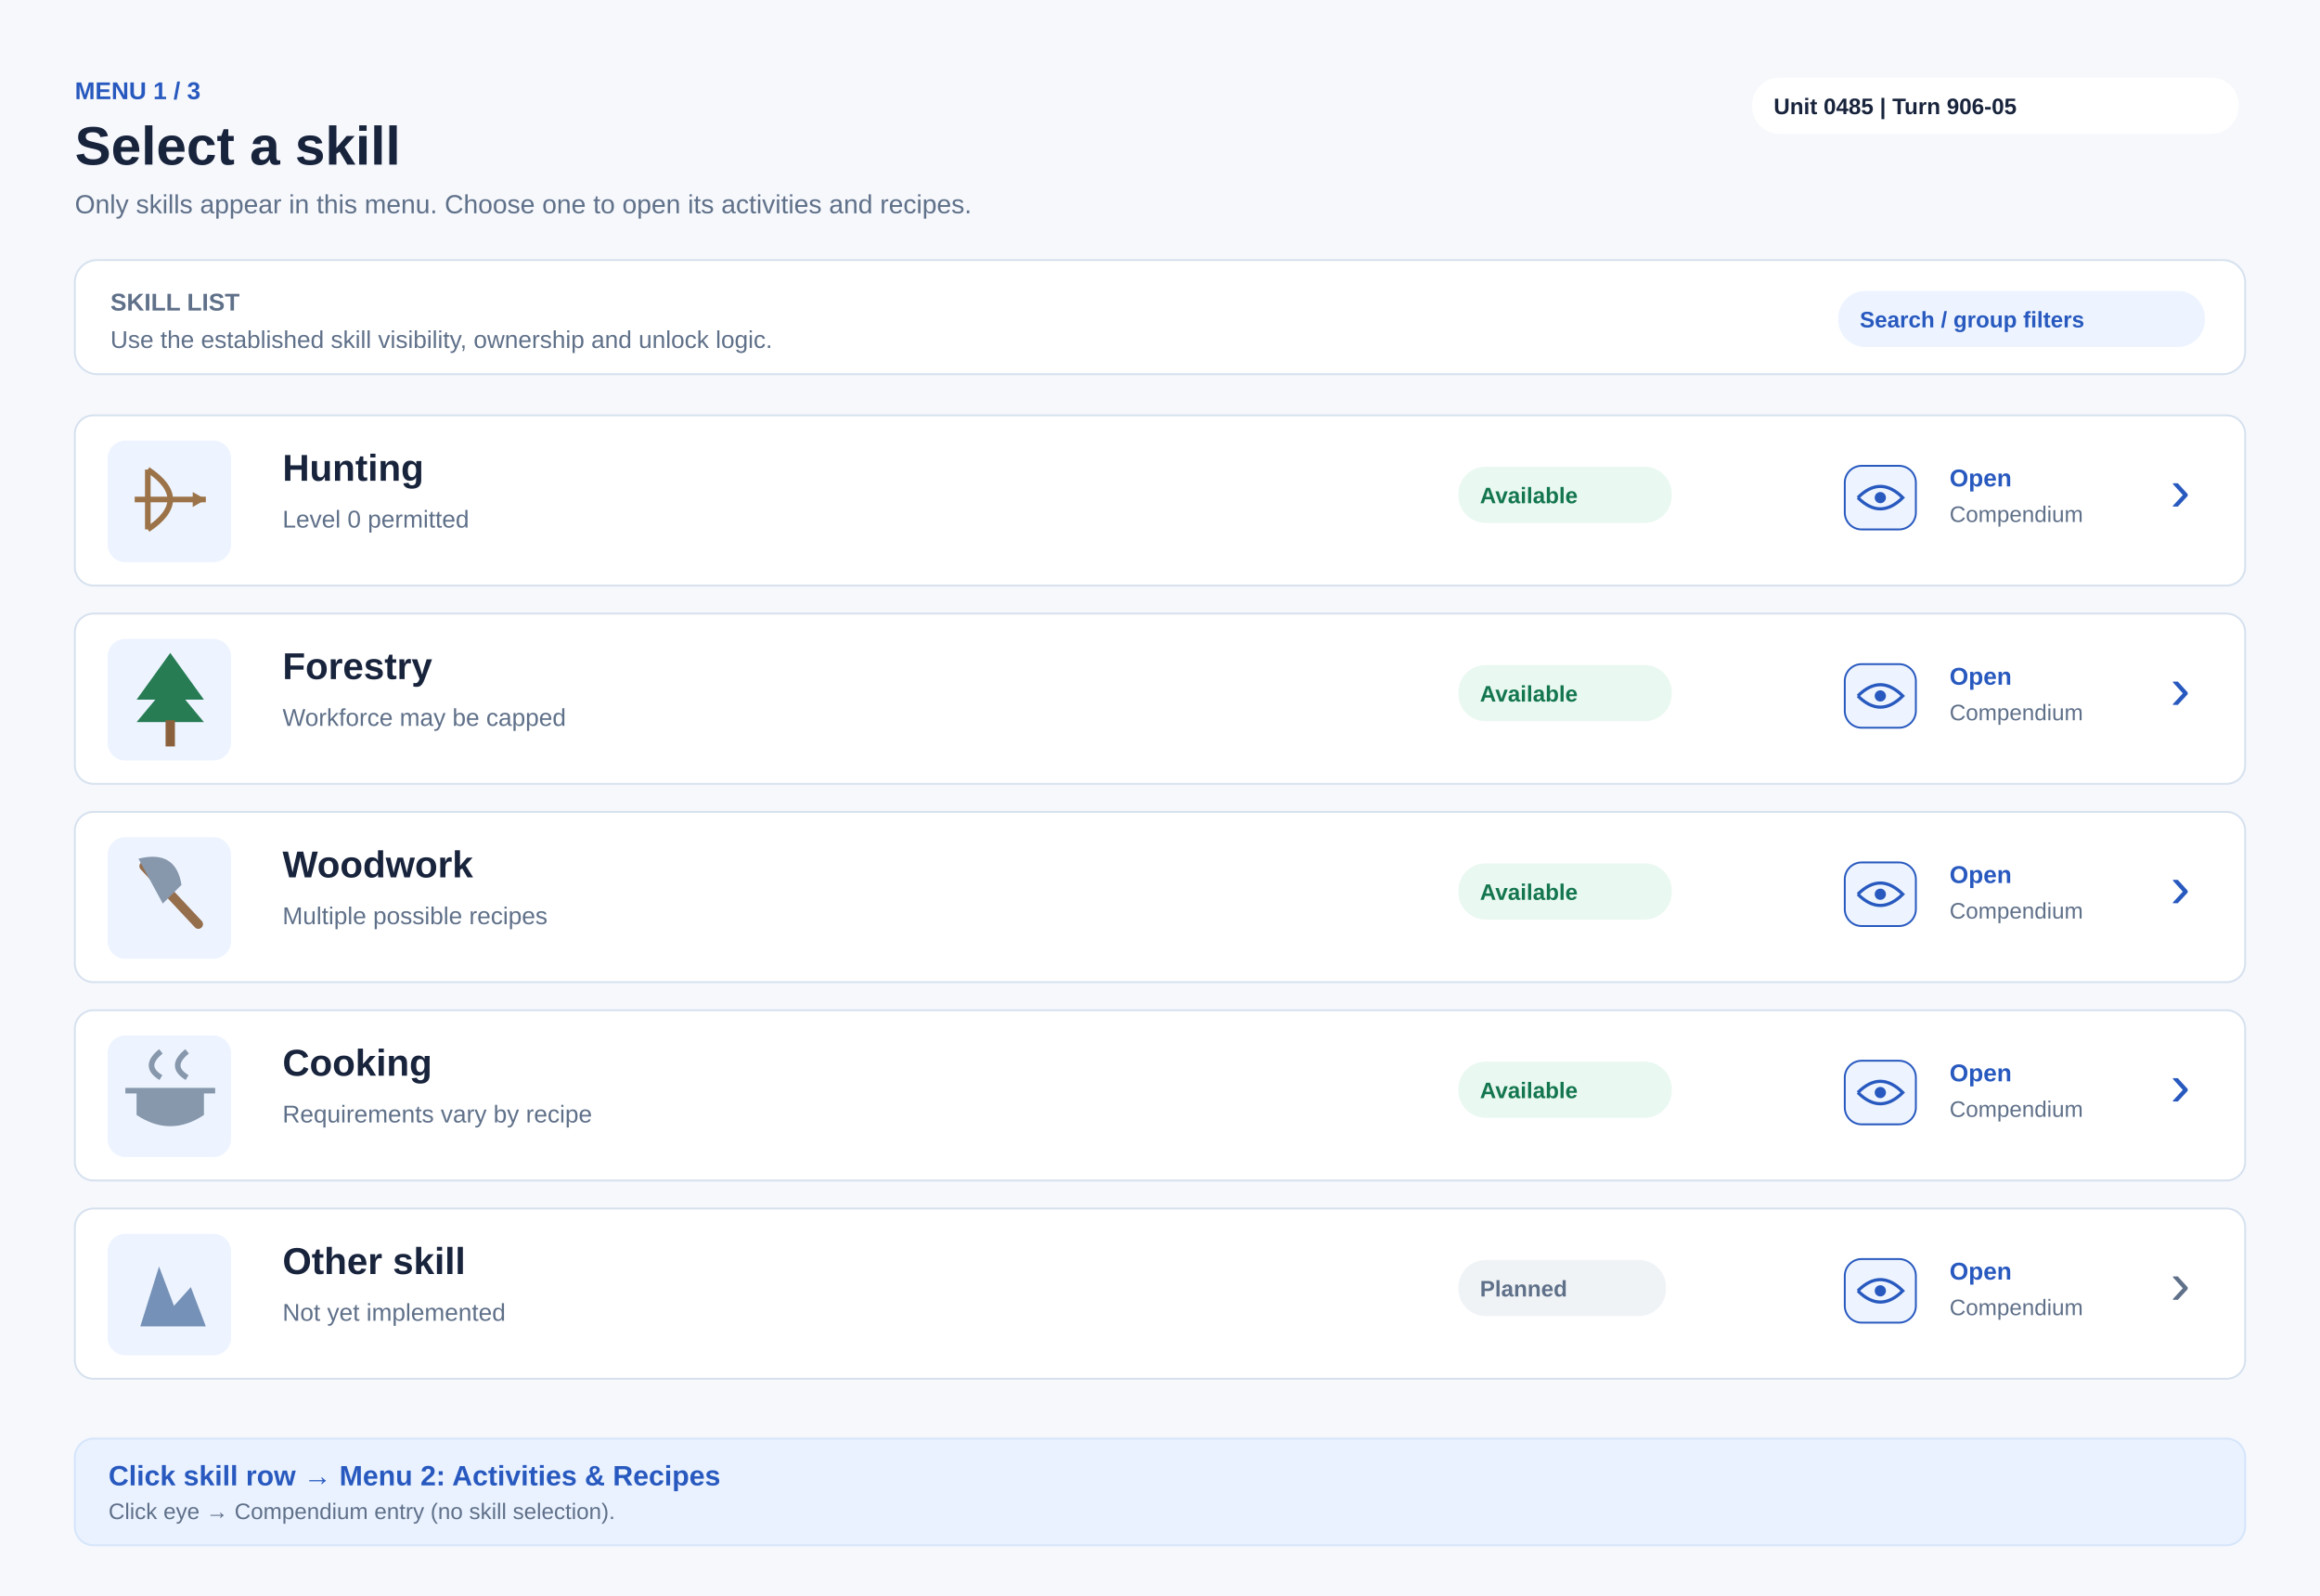
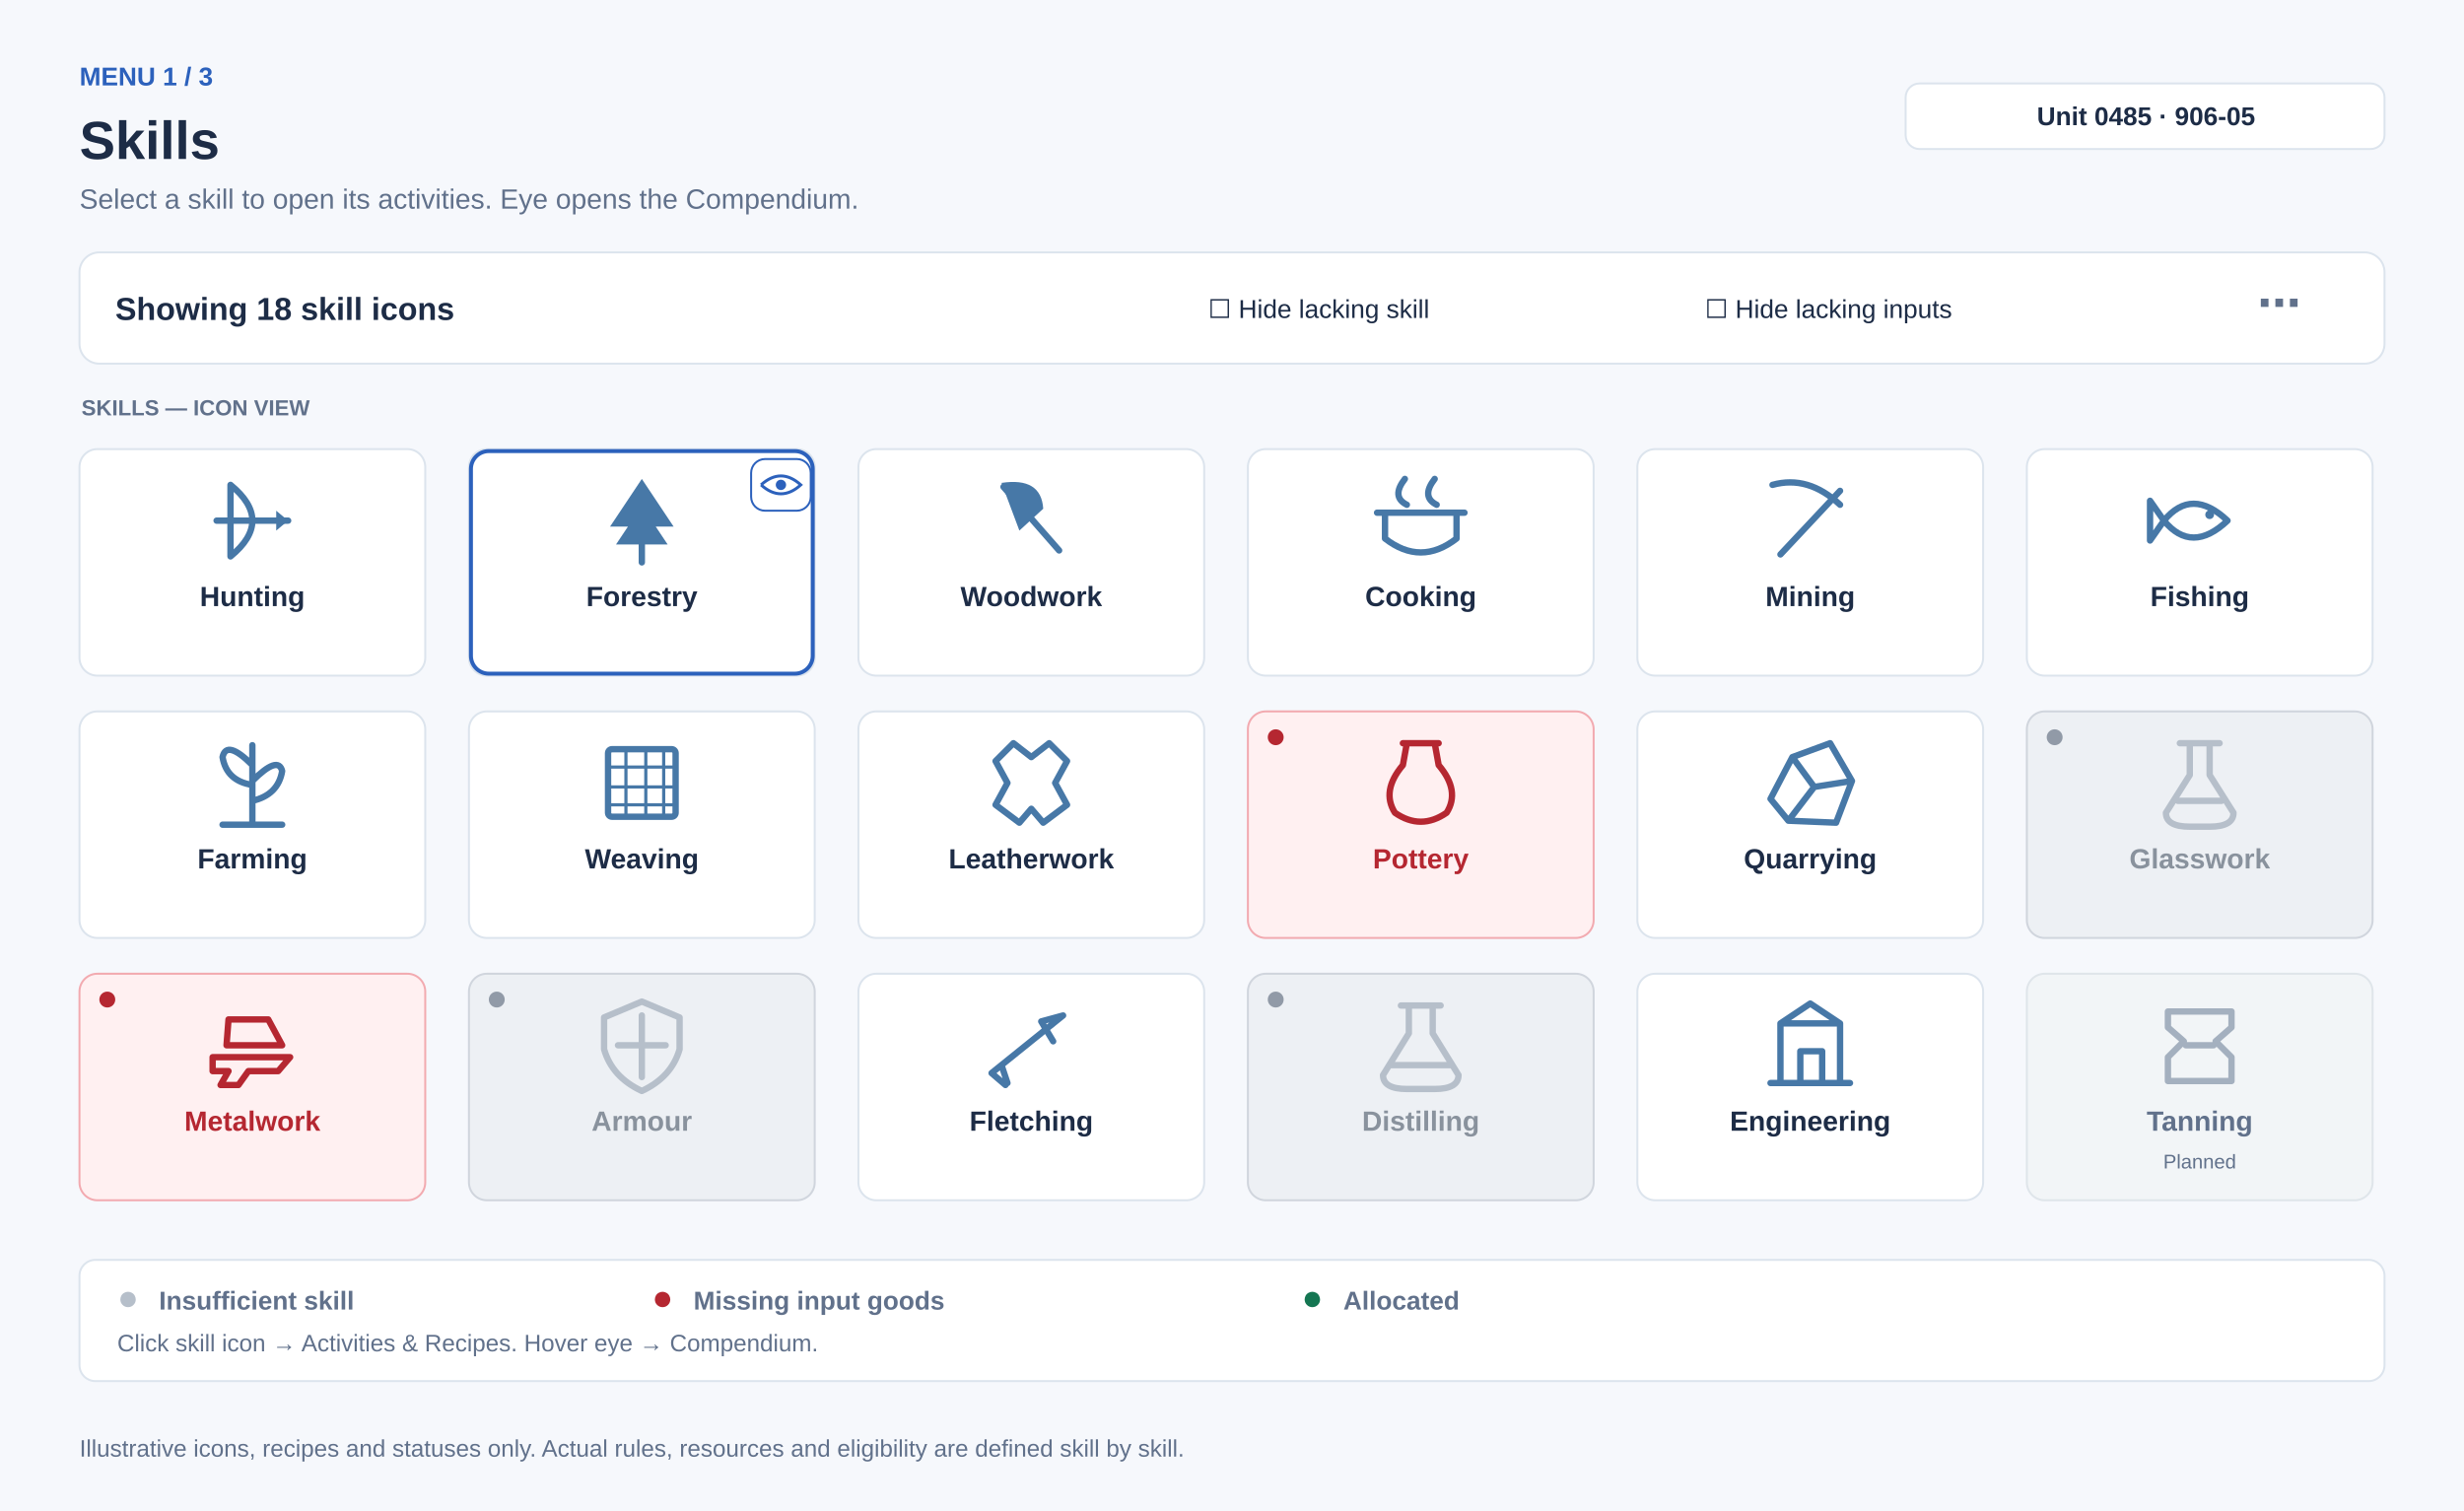
- <svg xmlns="http://www.w3.org/2000/svg" width="1240" height="853" viewBox="0 0 1240 853" role="img" aria-labelledby="title description">
-   <rect x="0" y="0" width="1240" height="853" rx="0" fill="#f6f8fc" stroke="#f6f8fc" stroke-width="1" />
-   <text x="40" y="53" font-size="13" font-weight="700" fill="#2859bf" font-family="Segoe UI, Arial, sans-serif">MENU 1 / 3</text>
-   <text x="40" y="88" font-size="29" font-weight="700" fill="#18233c" font-family="Segoe UI, Arial, sans-serif">Select a skill</text>
-   <text x="40" y="114" font-size="14" font-weight="400" fill="#5f7089" font-family="Segoe UI, Arial, sans-serif">Only skills appear in this menu. Choose one to open its activities and recipes.</text>
-   <rect x="937" y="42" width="259" height="29" rx="14" fill="#ffffff" stroke="#ffffff" stroke-width="1" />
-   <text x="948" y="61" font-size="12" font-weight="600" fill="#18233c" font-family="Segoe UI, Arial, sans-serif">Unit 0485  |  Turn 906-05</text>
-   <rect x="40" y="139" width="1160" height="61" rx="12" fill="#ffffff" stroke="#d6e1ee" stroke-width="1" />
-   <text x="59" y="166" font-size="13" font-weight="700" fill="#5f7089" font-family="Segoe UI, Arial, sans-serif">SKILL LIST</text>
-   <text x="59" y="186" font-size="13" font-weight="400" fill="#5f7089" font-family="Segoe UI, Arial, sans-serif">Use the established skill visibility, ownership and unlock logic.</text>
-   <rect x="983" y="156" width="195" height="29" rx="14" fill="#edf4ff" stroke="#edf4ff" stroke-width="1" />
-   <text x="994" y="175" font-size="12" font-weight="600" fill="#2859bf" font-family="Segoe UI, Arial, sans-serif">Search / group filters</text>
-   <rect x="40" y="222" width="1160" height="91" rx="10" fill="#ffffff" stroke="#d6e1ee" stroke-width="1" />
-   <rect x="58" y="236" width="65" height="64" rx="9" fill="#edf4ff" stroke="#edf4ff" stroke-width="1" />
-   <path d="M79 251 Q103 267 79 283 M79 251 L79 283 M72 267 L110 267" fill="none" stroke="#9c7248" stroke-width="3" />
-   <path d="M110 267 l-7-4 v8z" fill="#9c7248" />
-   <text x="151" y="257" font-size="20" font-weight="700" fill="#18233c" font-family="Segoe UI, Arial, sans-serif">Hunting</text>
-   <text x="151" y="282" font-size="13" font-weight="400" fill="#5f7089" font-family="Segoe UI, Arial, sans-serif">Level 0 permitted</text>
-   <rect x="780" y="250" width="113" height="29" rx="14" fill="#e9f8f0" stroke="#e9f8f0" stroke-width="1" />
-   <text x="791" y="269" font-size="12" font-weight="600" fill="#13764f" font-family="Segoe UI, Arial, sans-serif">Available</text>
-   <rect x="986" y="249" width="38" height="34" rx="9" fill="#edf4ff" stroke="#2859bf" />
-   <path d="M993 266 Q1005 254 1017 266 Q1005 278 993 266" fill="none" stroke="#2859bf" stroke-width="1.7" />
-   <circle cx="1005" cy="266" r="3" fill="#2859bf" />
-   <text x="1042" y="260" font-size="13" font-weight="650" fill="#2859bf" font-family="Segoe UI, Arial, sans-serif">Open</text>
-   <text x="1042" y="279" font-size="12" font-weight="400" fill="#5f7089" font-family="Segoe UI, Arial, sans-serif">Compendium</text>
-   <text x="1160" y="273" font-size="32" font-weight="400" fill="#2859bf" font-family="Segoe UI, Arial, sans-serif">›</text>
-   <rect x="40" y="328" width="1160" height="91" rx="10" fill="#ffffff" stroke="#d6e1ee" stroke-width="1" />
-   <rect x="58" y="342" width="65" height="64" rx="9" fill="#edf4ff" stroke="#edf4ff" stroke-width="1" />
-   <path d="M91 349 l-18 25 h10 l-10 12 h36 l-10-12 h10z" fill="#277c54" />
-   <path d="M91 385 v14" stroke="#8b613d" stroke-width="5" />
-   <text x="151" y="363" font-size="20" font-weight="700" fill="#18233c" font-family="Segoe UI, Arial, sans-serif">Forestry</text>
-   <text x="151" y="388" font-size="13" font-weight="400" fill="#5f7089" font-family="Segoe UI, Arial, sans-serif">Workforce may be capped</text>
-   <rect x="780" y="356" width="113" height="29" rx="14" fill="#e9f8f0" stroke="#e9f8f0" stroke-width="1" />
-   <text x="791" y="375" font-size="12" font-weight="600" fill="#13764f" font-family="Segoe UI, Arial, sans-serif">Available</text>
-   <rect x="986" y="355" width="38" height="34" rx="9" fill="#edf4ff" stroke="#2859bf" />
-   <path d="M993 372 Q1005 360 1017 372 Q1005 384 993 372" fill="none" stroke="#2859bf" stroke-width="1.7" />
-   <circle cx="1005" cy="372" r="3" fill="#2859bf" />
-   <text x="1042" y="366" font-size="13" font-weight="650" fill="#2859bf" font-family="Segoe UI, Arial, sans-serif">Open</text>
-   <text x="1042" y="385" font-size="12" font-weight="400" fill="#5f7089" font-family="Segoe UI, Arial, sans-serif">Compendium</text>
-   <text x="1160" y="379" font-size="32" font-weight="400" fill="#2859bf" font-family="Segoe UI, Arial, sans-serif">›</text>
-   <rect x="40" y="434" width="1160" height="91" rx="10" fill="#ffffff" stroke="#d6e1ee" stroke-width="1" />
-   <rect x="58" y="448" width="65" height="64" rx="9" fill="#edf4ff" stroke="#edf4ff" stroke-width="1" />
-   <path d="M77 463 l29 31" stroke="#956e4c" stroke-width="5" stroke-linecap="round" />
-   <path d="M74 459 Q94 454 97 473 L87 483z" fill="#8797ac" />
-   <text x="151" y="469" font-size="20" font-weight="700" fill="#18233c" font-family="Segoe UI, Arial, sans-serif">Woodwork</text>
-   <text x="151" y="494" font-size="13" font-weight="400" fill="#5f7089" font-family="Segoe UI, Arial, sans-serif">Multiple possible recipes</text>
-   <rect x="780" y="462" width="113" height="29" rx="14" fill="#e9f8f0" stroke="#e9f8f0" stroke-width="1" />
-   <text x="791" y="481" font-size="12" font-weight="600" fill="#13764f" font-family="Segoe UI, Arial, sans-serif">Available</text>
-   <rect x="986" y="461" width="38" height="34" rx="9" fill="#edf4ff" stroke="#2859bf" />
-   <path d="M993 478 Q1005 466 1017 478 Q1005 490 993 478" fill="none" stroke="#2859bf" stroke-width="1.7" />
-   <circle cx="1005" cy="478" r="3" fill="#2859bf" />
-   <text x="1042" y="472" font-size="13" font-weight="650" fill="#2859bf" font-family="Segoe UI, Arial, sans-serif">Open</text>
-   <text x="1042" y="491" font-size="12" font-weight="400" fill="#5f7089" font-family="Segoe UI, Arial, sans-serif">Compendium</text>
-   <text x="1160" y="485" font-size="32" font-weight="400" fill="#2859bf" font-family="Segoe UI, Arial, sans-serif">›</text>
-   <rect x="40" y="540" width="1160" height="91" rx="10" fill="#ffffff" stroke="#d6e1ee" stroke-width="1" />
-   <rect x="58" y="554" width="65" height="64" rx="9" fill="#edf4ff" stroke="#edf4ff" stroke-width="1" />
-   <path d="M73 583 h36 v13 q-18 12-36 0z" fill="#8797ac" />
-   <path d="M67 583 h48 M86 562 q-10 8 0 14 M100 562 q-10 8 0 14" fill="none" stroke="#8797ac" stroke-width="3" />
-   <text x="151" y="575" font-size="20" font-weight="700" fill="#18233c" font-family="Segoe UI, Arial, sans-serif">Cooking</text>
-   <text x="151" y="600" font-size="13" font-weight="400" fill="#5f7089" font-family="Segoe UI, Arial, sans-serif">Requirements vary by recipe</text>
-   <rect x="780" y="568" width="113" height="29" rx="14" fill="#e9f8f0" stroke="#e9f8f0" stroke-width="1" />
-   <text x="791" y="587" font-size="12" font-weight="600" fill="#13764f" font-family="Segoe UI, Arial, sans-serif">Available</text>
-   <rect x="986" y="567" width="38" height="34" rx="9" fill="#edf4ff" stroke="#2859bf" />
-   <path d="M993 584 Q1005 572 1017 584 Q1005 596 993 584" fill="none" stroke="#2859bf" stroke-width="1.7" />
-   <circle cx="1005" cy="584" r="3" fill="#2859bf" />
-   <text x="1042" y="578" font-size="13" font-weight="650" fill="#2859bf" font-family="Segoe UI, Arial, sans-serif">Open</text>
-   <text x="1042" y="597" font-size="12" font-weight="400" fill="#5f7089" font-family="Segoe UI, Arial, sans-serif">Compendium</text>
-   <text x="1160" y="591" font-size="32" font-weight="400" fill="#2859bf" font-family="Segoe UI, Arial, sans-serif">›</text>
-   <rect x="40" y="646" width="1160" height="91" rx="10" fill="#ffffff" stroke="#d6e1ee" stroke-width="1" />
-   <rect x="58" y="660" width="65" height="64" rx="9" fill="#edf4ff" stroke="#edf4ff" stroke-width="1" />
-   <path d="M75 709 l10-32 l8 21 l9-10 l8 21z" fill="#7691b7" />
-   <text x="151" y="681" font-size="20" font-weight="700" fill="#18233c" font-family="Segoe UI, Arial, sans-serif">Other skill</text>
-   <text x="151" y="706" font-size="13" font-weight="400" fill="#5f7089" font-family="Segoe UI, Arial, sans-serif">Not yet implemented</text>
-   <rect x="780" y="674" width="110" height="29" rx="14" fill="#f0f3f6" stroke="#f0f3f6" stroke-width="1" />
-   <text x="791" y="693" font-size="12" font-weight="600" fill="#5f7089" font-family="Segoe UI, Arial, sans-serif">Planned</text>
-   <rect x="986" y="673" width="38" height="34" rx="9" fill="#edf4ff" stroke="#2859bf" />
-   <path d="M993 690 Q1005 678 1017 690 Q1005 702 993 690" fill="none" stroke="#2859bf" stroke-width="1.7" />
-   <circle cx="1005" cy="690" r="3" fill="#2859bf" />
-   <text x="1042" y="684" font-size="13" font-weight="650" fill="#2859bf" font-family="Segoe UI, Arial, sans-serif">Open</text>
-   <text x="1042" y="703" font-size="12" font-weight="400" fill="#5f7089" font-family="Segoe UI, Arial, sans-serif">Compendium</text>
-   <text x="1160" y="697" font-size="32" font-weight="400" fill="#5f7089" font-family="Segoe UI, Arial, sans-serif">›</text>
-   <rect x="40" y="769" width="1160" height="57" rx="10" fill="#eaf2ff" stroke="#d5e5fb" stroke-width="1" />
-   <text x="58" y="794" font-size="15" font-weight="700" fill="#2859bf" font-family="Segoe UI, Arial, sans-serif">Click skill row → Menu 2: Activities &amp; Recipes</text>
-   <text x="58" y="812" font-size="12" font-weight="400" fill="#5f7089" font-family="Segoe UI, Arial, sans-serif">Click eye → Compendium entry (no skill selection).</text>
+ <svg xmlns="http://www.w3.org/2000/svg" width="1240" height="760" viewBox="0 0 1240 760" role="img" aria-labelledby="t d">
+   <rect x="0" y="0" width="1240" height="760" rx="0" fill="#f6f8fc" stroke="#f6f8fc" stroke-width="1" />
+   <text x="40" y="43" font-size="13" fill="#2c61bc" font-weight="700" text-anchor="start" font-family="Segoe UI,Arial,sans-serif">MENU 1 / 3</text>
+   <text x="40" y="80" font-size="27" fill="#1d2c46" font-weight="700" text-anchor="start" font-family="Segoe UI,Arial,sans-serif">Skills</text>
+   <text x="40" y="105" font-size="14" fill="#61718b" font-weight="400" text-anchor="start" font-family="Segoe UI,Arial,sans-serif">Select a skill to open its activities. Eye opens the Compendium.</text>
+   <rect x="959" y="42" width="241" height="33" rx="7" fill="#ffffff" stroke="#dce4ed" stroke-width="1" />
+   <text x="1080" y="63" font-size="13" fill="#1d2c46" font-weight="600" text-anchor="middle" font-family="Segoe UI,Arial,sans-serif">Unit 0485  ·  906-05</text>
+   <rect x="40" y="127" width="1160" height="56" rx="10" fill="#ffffff" stroke="#dce4ed" stroke-width="1" />
+   <text x="58" y="161" font-size="16" fill="#1d2c46" font-weight="600" text-anchor="start" font-family="Segoe UI,Arial,sans-serif">Showing 18 skill icons</text>
+   <text x="608" y="160" font-size="13" fill="#1d2c46" font-weight="500" text-anchor="start" font-family="Segoe UI,Arial,sans-serif">☐ Hide lacking skill</text>
+   <text x="858" y="160" font-size="13" fill="#1d2c46" font-weight="500" text-anchor="start" font-family="Segoe UI,Arial,sans-serif">☐ Hide lacking inputs</text>
+   <text x="1147" y="160" font-size="22" fill="#61718b" font-weight="600" text-anchor="middle" font-family="Segoe UI,Arial,sans-serif">⋯</text>
+   <text x="41" y="209" font-size="11" fill="#61718b" font-weight="700" text-anchor="start" font-family="Segoe UI,Arial,sans-serif">SKILLS — ICON VIEW</text>
+   <rect x="40" y="226" width="174" height="114" rx="9" fill="#ffffff" stroke="#dce4ed" stroke-width="1" />
+   <g transform="translate(127,262)">
+     <path d="M-11 -18 Q11 0 -11 18 M-11 -18 V18 M-18 0 H18" stroke="#4778a7" fill="none" stroke-width="3.2" stroke-linecap="round" stroke-linejoin="round" />
+     <path d="M18 0 l-6 -5 v10z" fill="#4778a7" />
+   </g>
+   <text x="127" y="305" font-size="14" fill="#1d2c46" font-weight="600" text-anchor="middle" font-family="Segoe UI,Arial,sans-serif">Hunting</text>
+   <rect x="236" y="226" width="174" height="114" rx="9" fill="#ffffff" stroke="#dce4ed" stroke-width="1" />
+   <g transform="translate(323,262)">
+     <path d="M0 -21 L-16 3 H-7 L-13 12 H13 L7 3 H16z" fill="#4778a7" />
+     <path d="M0 12 V21" stroke="#4778a7" fill="none" stroke-width="3.2" stroke-linecap="round" stroke-linejoin="round" />
+   </g>
+   <text x="323" y="305" font-size="14" fill="#1d2c46" font-weight="600" text-anchor="middle" font-family="Segoe UI,Arial,sans-serif">Forestry</text>
+   <rect x="237" y="227" width="172" height="112" rx="9" fill="none" stroke="#2c61bc" stroke-width="2" />
+   <rect x="378" y="231" width="30" height="26" rx="7" fill="#ffffff" stroke="#2c61bc" />
+   <path d="M 383 244 Q 393 235 403 244 Q 393 253 383 244" fill="none" stroke="#2c61bc" stroke-width="1.5" />
+   <circle cx="393" cy="244" r="2.6" fill="#2c61bc" />
+   <rect x="432" y="226" width="174" height="114" rx="9" fill="#ffffff" stroke="#dce4ed" stroke-width="1" />
+   <g transform="translate(519,262)">
+     <path d="M-14 -17 L14 15" stroke="#4778a7" fill="none" stroke-width="3.2" stroke-linecap="round" stroke-linejoin="round" />
+     <path d="M-15 -19 Q5 -22 6 -6 L-6 5z" fill="#4778a7" />
+   </g>
+   <text x="519" y="305" font-size="14" fill="#1d2c46" font-weight="600" text-anchor="middle" font-family="Segoe UI,Arial,sans-serif">Woodwork</text>
+   <rect x="628" y="226" width="174" height="114" rx="9" fill="#ffffff" stroke="#dce4ed" stroke-width="1" />
+   <g transform="translate(715,262)">
+     <path d="M-18 -4 H18 V9 Q0 23 -18 9z M-22 -4 H22 M-8 -21 Q-15 -12 -7 -8 M7 -21 Q0 -12 8 -8" stroke="#4778a7" fill="none" stroke-width="3.2" stroke-linecap="round" stroke-linejoin="round" />
+   </g>
+   <text x="715" y="305" font-size="14" fill="#1d2c46" font-weight="600" text-anchor="middle" font-family="Segoe UI,Arial,sans-serif">Cooking</text>
+   <rect x="824" y="226" width="174" height="114" rx="9" fill="#ffffff" stroke="#dce4ed" stroke-width="1" />
+   <g transform="translate(911,262)">
+     <path d="M-15 17 L15 -15 M-19 -18 Q-1 -23 15 -8" stroke="#4778a7" fill="none" stroke-width="3.2" stroke-linecap="round" stroke-linejoin="round" />
+   </g>
+   <text x="911" y="305" font-size="14" fill="#1d2c46" font-weight="600" text-anchor="middle" font-family="Segoe UI,Arial,sans-serif">Mining</text>
+   <rect x="1020" y="226" width="174" height="114" rx="9" fill="#ffffff" stroke="#dce4ed" stroke-width="1" />
+   <g transform="translate(1107,262)">
+     <path d="M-18 0 Q-4 -17 14 0 Q-4 17 -18 0 L-25 -10 V10z" stroke="#4778a7" fill="none" stroke-width="3.2" stroke-linecap="round" stroke-linejoin="round" />
+     <circle cx="5" cy="-3" r="2.2" fill="#4778a7" />
+   </g>
+   <text x="1107" y="305" font-size="14" fill="#1d2c46" font-weight="600" text-anchor="middle" font-family="Segoe UI,Arial,sans-serif">Fishing</text>
+   <rect x="40" y="358" width="174" height="114" rx="9" fill="#ffffff" stroke="#dce4ed" stroke-width="1" />
+   <g transform="translate(127,394)">
+     <path d="M0 21 V-19 M0 -9 Q-13 -22 -15 -13 Q-13 -1 0 1 M0 -1 Q13 -14 15 -6 Q13 6 0 9 M-15 21 H15" stroke="#4778a7" fill="none" stroke-width="3.2" stroke-linecap="round" stroke-linejoin="round" />
+   </g>
+   <text x="127" y="437" font-size="14" fill="#1d2c46" font-weight="600" text-anchor="middle" font-family="Segoe UI,Arial,sans-serif">Farming</text>
+   <rect x="236" y="358" width="174" height="114" rx="9" fill="#ffffff" stroke="#dce4ed" stroke-width="1" />
+   <g transform="translate(323,394)">
+     <rect x="-17" y="-17" width="34" height="34" rx="2" stroke="#4778a7" fill="none" stroke-width="3.2" stroke-linecap="round" stroke-linejoin="round" />
+     <path d="M-8 -17 V17 M2 -17 V17 M11 -17 V17 M-17 -8 H17 M-17 2 H17 M-17 11 H17" stroke="#4778a7" stroke-width="1.6" />
+   </g>
+   <text x="323" y="437" font-size="14" fill="#1d2c46" font-weight="600" text-anchor="middle" font-family="Segoe UI,Arial,sans-serif">Weaving</text>
+   <rect x="432" y="358" width="174" height="114" rx="9" fill="#ffffff" stroke="#dce4ed" stroke-width="1" />
+   <g transform="translate(519,394)">
+     <path d="M-9 -20 L0 -13 L9 -20 L18 -11 L12 0 L18 11 L6 20 L0 13 L-6 20 L-18 11 L-12 0 L-18 -11z" stroke="#4778a7" fill="none" stroke-width="3.2" stroke-linecap="round" stroke-linejoin="round" />
+   </g>
+   <text x="519" y="437" font-size="14" fill="#1d2c46" font-weight="600" text-anchor="middle" font-family="Segoe UI,Arial,sans-serif">Leatherwork</text>
+   <rect x="628" y="358" width="174" height="114" rx="9" fill="#fff0f1" stroke="#f2aab0" stroke-width="1" />
+   <g transform="translate(715,394)">
+     <path d="M-9 -20 H9 M-7 -20 L-9 -9 Q-20 4 -13 15 Q0 24 13 15 Q20 4 9 -9 L7 -20" stroke="#b52731" fill="none" stroke-width="3.2" stroke-linecap="round" stroke-linejoin="round" />
+   </g>
+   <text x="715" y="437" font-size="14" fill="#b52731" font-weight="600" text-anchor="middle" font-family="Segoe UI,Arial,sans-serif">Pottery</text>
+   <circle cx="642" cy="371" r="4" fill="#b52731" />
+   <rect x="824" y="358" width="174" height="114" rx="9" fill="#ffffff" stroke="#dce4ed" stroke-width="1" />
+   <g transform="translate(911,394)">
+     <path d="M-20 8 L-9 -13 L10 -20 L21 -1 L13 20 L-11 19z M-9 -13 L2 2 L21 -1 M2 2 L-11 19" stroke="#4778a7" fill="none" stroke-width="3.2" stroke-linecap="round" stroke-linejoin="round" />
+   </g>
+   <text x="911" y="437" font-size="14" fill="#1d2c46" font-weight="600" text-anchor="middle" font-family="Segoe UI,Arial,sans-serif">Quarrying</text>
+   <rect x="1020" y="358" width="174" height="114" rx="9" fill="#edf0f4" stroke="#d0d5dd" stroke-width="1" />
+   <g transform="translate(1107,394)">
+     <path d="M-10 -20 H10 M-5 -20 V-4 L-17 15 Q-17 22 -5 22 H5 Q17 22 17 15 L5 -4 V-20 M-11 9 H11" stroke="#b6bfca" fill="none" stroke-width="3.2" stroke-linecap="round" stroke-linejoin="round" />
+   </g>
+   <text x="1107" y="437" font-size="14" fill="#89929d" font-weight="600" text-anchor="middle" font-family="Segoe UI,Arial,sans-serif">Glasswork</text>
+   <circle cx="1034" cy="371" r="4" fill="#919aa7" />
+   <rect x="40" y="490" width="174" height="114" rx="9" fill="#fff0f1" stroke="#f2aab0" stroke-width="1" />
+   <g transform="translate(127,526)">
+     <path d="M-20 6 H19 L13 13 H-2 L-7 20 H-16 L-12 13 H-20z M-12 -13 H8 L15 0 H-13z" stroke="#b52731" fill="none" stroke-width="3.2" stroke-linecap="round" stroke-linejoin="round" />
+   </g>
+   <text x="127" y="569" font-size="14" fill="#b52731" font-weight="600" text-anchor="middle" font-family="Segoe UI,Arial,sans-serif">Metalwork</text>
+   <circle cx="54" cy="503" r="4" fill="#b52731" />
+   <rect x="236" y="490" width="174" height="114" rx="9" fill="#edf0f4" stroke="#d0d5dd" stroke-width="1" />
+   <g transform="translate(323,526)">
+     <path d="M0 -22 L19 -14 V2 Q15 16 0 23 Q-15 16 -19 2 V-14z M0 -15 V16 M-12 0 H12" stroke="#b6bfca" fill="none" stroke-width="3.2" stroke-linecap="round" stroke-linejoin="round" />
+   </g>
+   <text x="323" y="569" font-size="14" fill="#89929d" font-weight="600" text-anchor="middle" font-family="Segoe UI,Arial,sans-serif">Armour</text>
+   <circle cx="250" cy="503" r="4" fill="#919aa7" />
+   <rect x="432" y="490" width="174" height="114" rx="9" fill="#ffffff" stroke="#dce4ed" stroke-width="1" />
+   <g transform="translate(519,526)">
+     <path d="M-20 14 L16 -15 M16 -15 L5 -12 L11 -2 M-15 10 L-12 19 M-20 14 L-13 20" stroke="#4778a7" fill="none" stroke-width="3.2" stroke-linecap="round" stroke-linejoin="round" />
+   </g>
+   <text x="519" y="569" font-size="14" fill="#1d2c46" font-weight="600" text-anchor="middle" font-family="Segoe UI,Arial,sans-serif">Fletching</text>
+   <rect x="628" y="490" width="174" height="114" rx="9" fill="#edf0f4" stroke="#d0d5dd" stroke-width="1" />
+   <g transform="translate(715,526)">
+     <path d="M-10 -20 H10 M-6 -20 V-6 L-19 15 Q-19 22 -7 22 H7 Q19 22 19 15 L6 -6 V-20 M-15 10 H15" stroke="#b6bfca" fill="none" stroke-width="3.2" stroke-linecap="round" stroke-linejoin="round" />
+   </g>
+   <text x="715" y="569" font-size="14" fill="#89929d" font-weight="600" text-anchor="middle" font-family="Segoe UI,Arial,sans-serif">Distilling</text>
+   <circle cx="642" cy="503" r="4" fill="#919aa7" />
+   <rect x="824" y="490" width="174" height="114" rx="9" fill="#ffffff" stroke="#dce4ed" stroke-width="1" />
+   <g transform="translate(911,526)">
+     <path d="M-20 19 H20 M-15 19 V-11 L0 -21 L15 -11 V19 M-5 19 V3 H6 V19 M-15 -11 H15" stroke="#4778a7" fill="none" stroke-width="3.2" stroke-linecap="round" stroke-linejoin="round" />
+   </g>
+   <text x="911" y="569" font-size="14" fill="#1d2c46" font-weight="600" text-anchor="middle" font-family="Segoe UI,Arial,sans-serif">Engineering</text>
+   <rect x="1020" y="490" width="174" height="114" rx="9" fill="#f2f5f7" stroke="#dfe5ea" stroke-width="1" />
+   <g transform="translate(1107,526)">
+     <path d="M-16 -17 H16 V-9 L8 -2 L16 6 V18 H-16 V6 L-8 -2 L-16 -9z M-7 0 H7" stroke="#a4b0bf" fill="none" stroke-width="3.2" stroke-linecap="round" stroke-linejoin="round" />
+   </g>
+   <text x="1107" y="569" font-size="14" fill="#61718b" font-weight="600" text-anchor="middle" font-family="Segoe UI,Arial,sans-serif">Tanning</text>
+   <text x="1107" y="588" font-size="10" fill="#61718b" font-weight="500" text-anchor="middle" font-family="Segoe UI,Arial,sans-serif">Planned</text>
+   <rect x="40" y="634" width="1160" height="61" rx="8" fill="#ffffff" stroke="#dce4ed" stroke-width="1" />
+   <text x="59" y="659" font-size="18" fill="#b6bfca" font-weight="700" text-anchor="start" font-family="Segoe UI,Arial,sans-serif">●</text>
+   <text x="80" y="659" font-size="13" fill="#61718b" font-weight="550" text-anchor="start" font-family="Segoe UI,Arial,sans-serif">Insufficient skill</text>
+   <text x="328" y="659" font-size="18" fill="#b52731" font-weight="700" text-anchor="start" font-family="Segoe UI,Arial,sans-serif">●</text>
+   <text x="349" y="659" font-size="13" fill="#61718b" font-weight="550" text-anchor="start" font-family="Segoe UI,Arial,sans-serif">Missing input goods</text>
+   <text x="655" y="659" font-size="18" fill="#147652" font-weight="700" text-anchor="start" font-family="Segoe UI,Arial,sans-serif">●</text>
+   <text x="676" y="659" font-size="13" fill="#61718b" font-weight="550" text-anchor="start" font-family="Segoe UI,Arial,sans-serif">Allocated</text>
+   <text x="59" y="680" font-size="12" fill="#61718b" font-weight="400" text-anchor="start" font-family="Segoe UI,Arial,sans-serif">Click skill icon → Activities &amp; Recipes. Hover eye → Compendium.</text>
+   <text x="40" y="733" font-size="12" fill="#61718b" font-weight="400" text-anchor="start" font-family="Segoe UI,Arial,sans-serif">Illustrative icons, recipes and statuses only. Actual rules, resources and eligibility are defined skill by skill.</text>
</svg>
